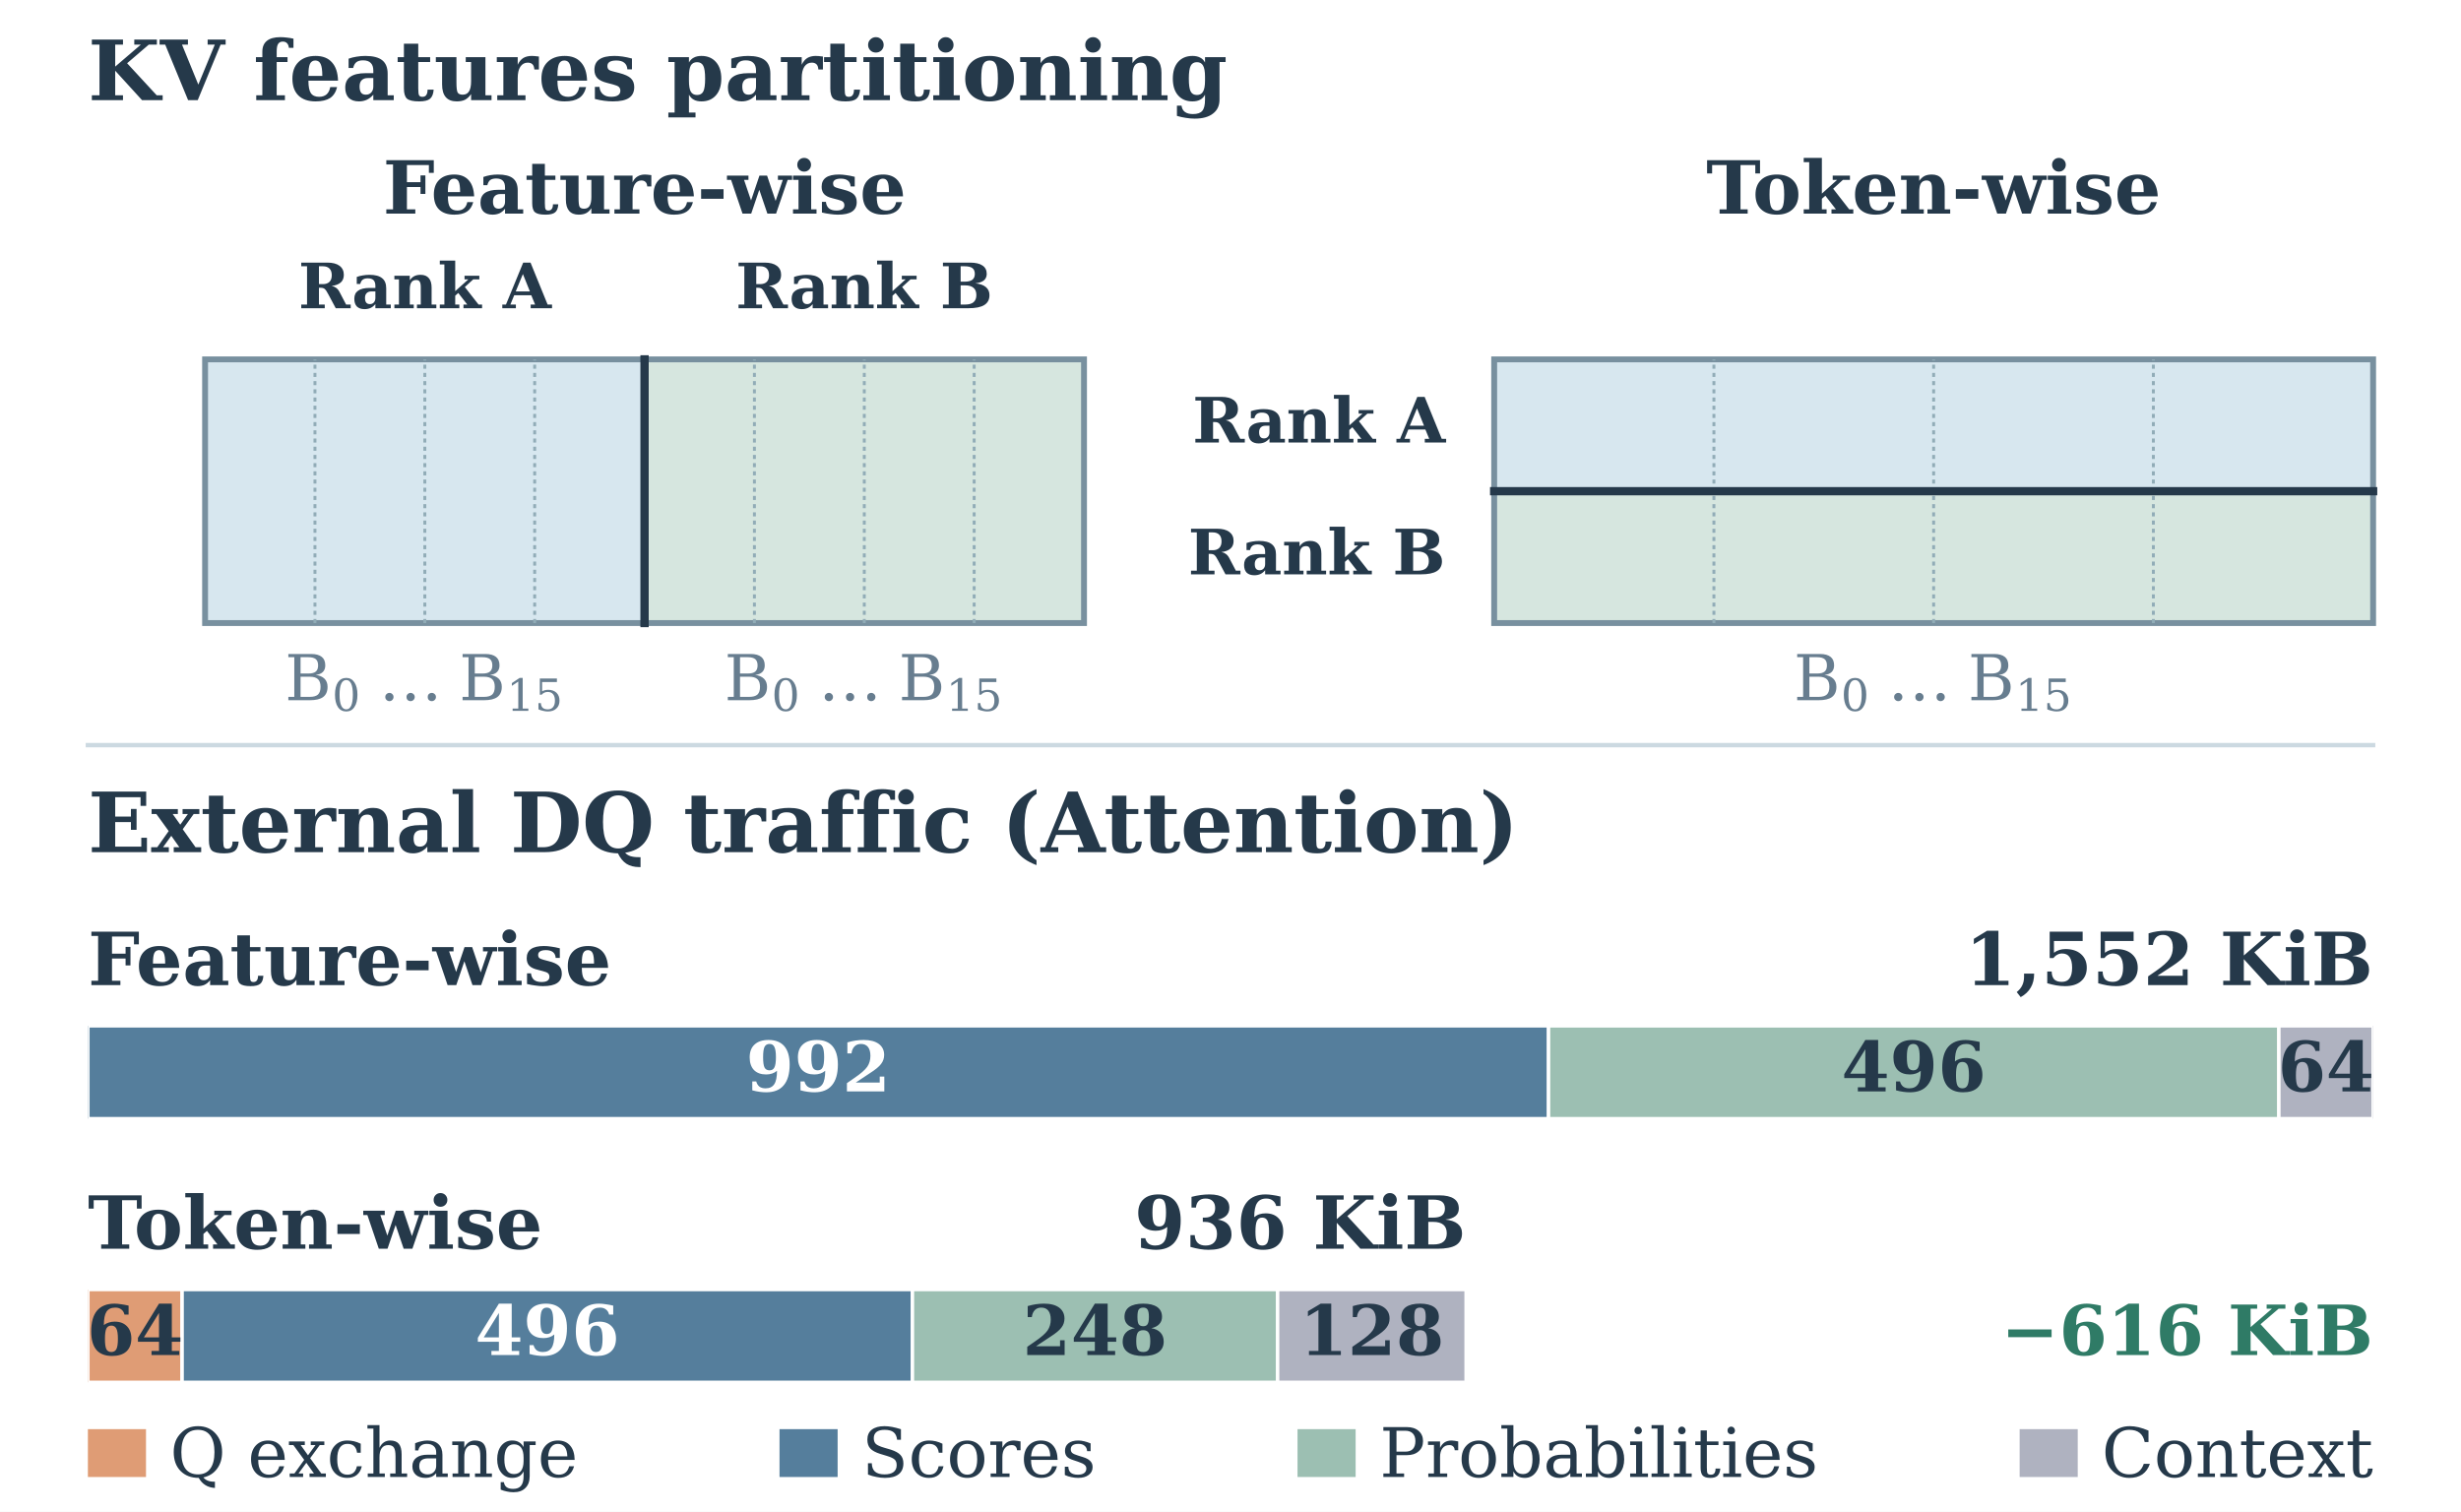
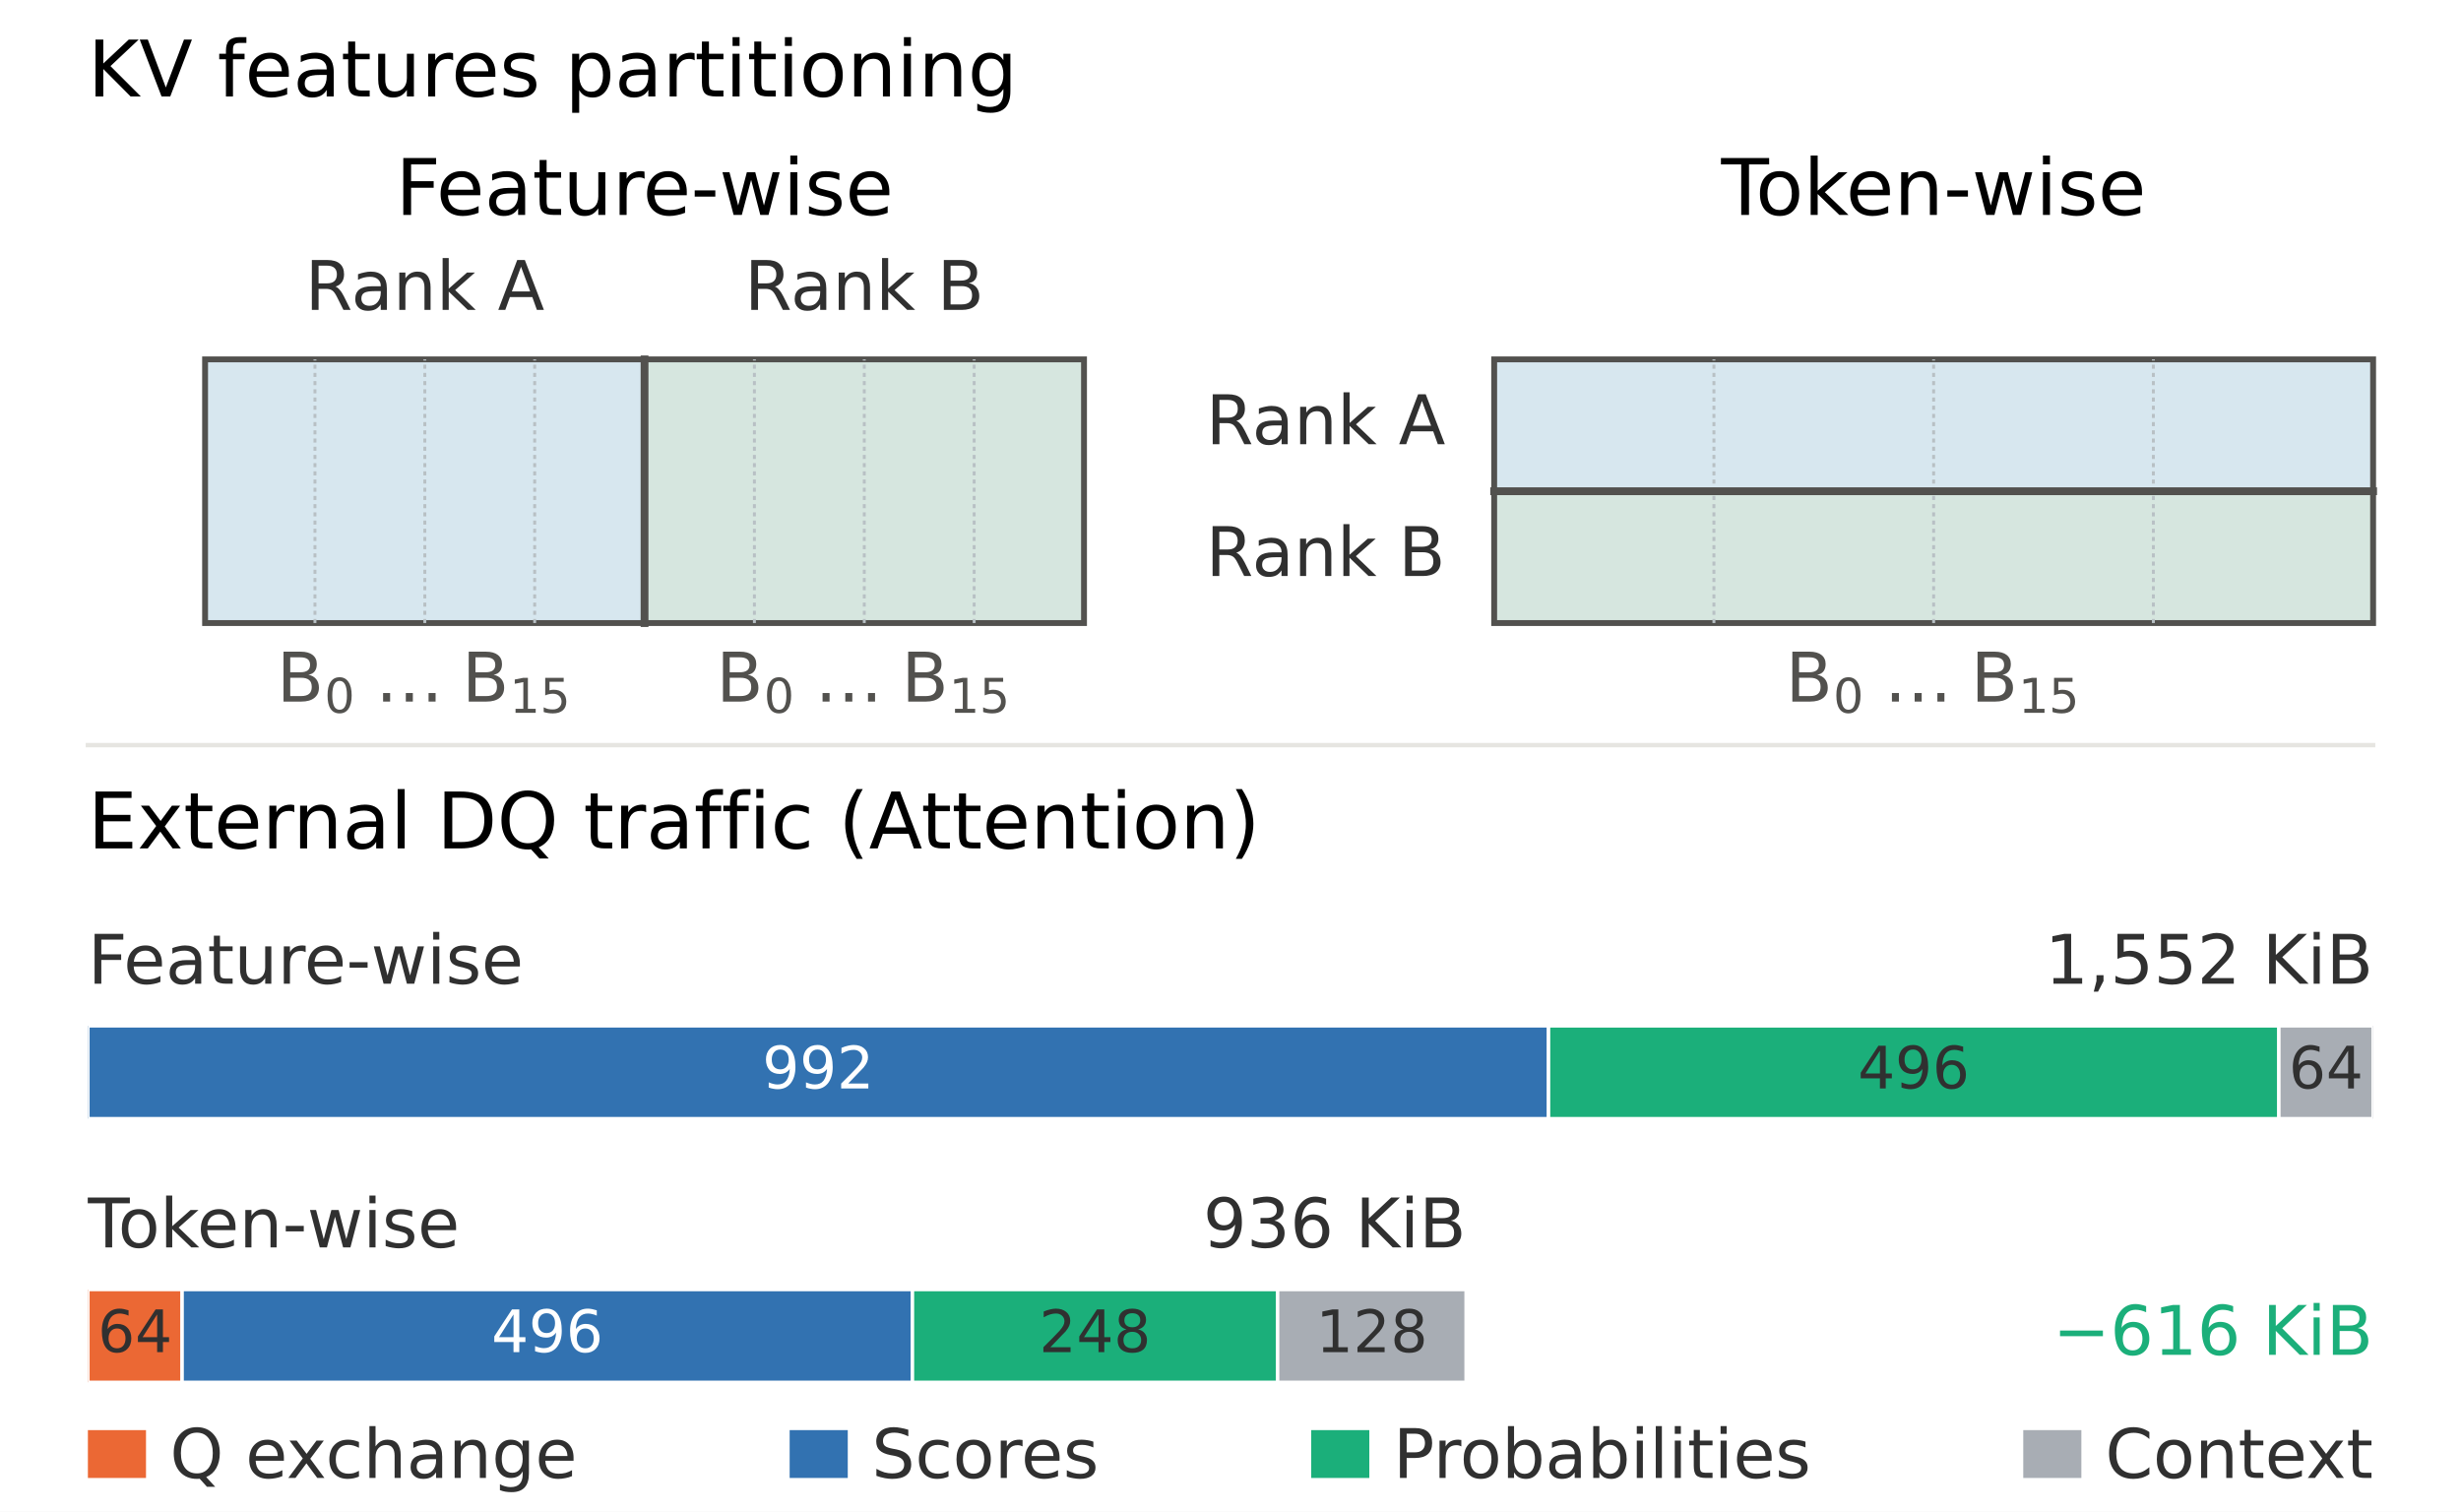
<svg xmlns="http://www.w3.org/2000/svg" width="252pt" height="154.8pt" viewBox="0 0 252 154.8" version="1.1">
  <defs>
    <style type="text/css">*{stroke-linejoin: round; stroke-linecap: butt}</style>
  </defs>
  <g id="figure_1">
    <g id="patch_1">
-       <path d="M 0 154.8  L 252 154.8  L 252 0  L 0 0  z " style="fill: #ffffff" />
+       <path d="M 0 154.8 L 252 154.8 L 252 0 L 0 0 z " style="fill: #ffffff" />
    </g>
    <g id="axes_1">
      <g id="patch_2">
-         <path d="M 21 63.8  L 66 63.8  L 66 36.8  L 21 36.8  z " clip-path="url(#p5fda22f9e8)" style="fill: #d7e7ef" />
+         <path d="M 21 63.8 L 66 63.8 L 66 36.8 L 21 36.8 z " clip-path="url(#p1340c9a916)" style="fill: #d7e7ef" />
      </g>
      <g id="patch_3">
-         <path d="M 66 63.8  L 111 63.8  L 111 36.8  L 66 36.8  z " clip-path="url(#p5fda22f9e8)" style="fill: #d6e6df" />
+         <path d="M 66 63.8 L 111 63.8 L 111 36.8 L 66 36.8 z " clip-path="url(#p1340c9a916)" style="fill: #d6e6df" />
      </g>
      <g id="patch_4">
-         <path d="M 21 63.8  L 111 63.8  L 111 36.8  L 21 36.8  L 21 63.8  z " clip-path="url(#p5fda22f9e8)" style="fill: none; stroke: #78909f; stroke-width: 0.6; stroke-linejoin: miter" />
+         <path d="M 21 63.8 L 111 63.8 L 111 36.8 L 21 36.8 L 21 63.8 z " clip-path="url(#p1340c9a916)" style="fill: none; stroke: #52514e; stroke-width: 0.6; stroke-linejoin: miter" />
      </g>
      <g id="patch_5">
-         <path d="M 153 50.3  L 243 50.3  L 243 36.8  L 153 36.8  z " clip-path="url(#p5fda22f9e8)" style="fill: #d7e7ef" />
+         <path d="M 153 50.3 L 243 50.3 L 243 36.8 L 153 36.8 z " clip-path="url(#p1340c9a916)" style="fill: #d7e7ef" />
      </g>
      <g id="patch_6">
-         <path d="M 153 63.8  L 243 63.8  L 243 50.3  L 153 50.3  z " clip-path="url(#p5fda22f9e8)" style="fill: #d6e6df" />
+         <path d="M 153 63.8 L 243 63.8 L 243 50.3 L 153 50.3 z " clip-path="url(#p1340c9a916)" style="fill: #d6e6df" />
      </g>
      <g id="patch_7">
-         <path d="M 153 63.8  L 243 63.8  L 243 36.8  L 153 36.8  L 153 63.8  z " clip-path="url(#p5fda22f9e8)" style="fill: none; stroke: #78909f; stroke-width: 0.6; stroke-linejoin: miter" />
+         <path d="M 153 63.8 L 243 63.8 L 243 36.8 L 153 36.8 L 153 63.8 z " clip-path="url(#p1340c9a916)" style="fill: none; stroke: #52514e; stroke-width: 0.6; stroke-linejoin: miter" />
      </g>
      <g id="line2d_1">
-         <path d="M 32.25 63.8  L 32.25 36.8  " clip-path="url(#p5fda22f9e8)" style="fill: none; stroke-dasharray: 0.42,0.42; stroke-dashoffset: 0; stroke: #91acb7; stroke-width: 0.3" />
+         <path d="M 32.25 63.8 L 32.25 36.8 " clip-path="url(#p1340c9a916)" style="fill: none; stroke-dasharray: 0.42,0.42; stroke-dashoffset: 0; stroke: #b8c0c4; stroke-width: 0.3" />
      </g>
      <g id="line2d_2">
-         <path d="M 43.5 63.8  L 43.5 36.8  " clip-path="url(#p5fda22f9e8)" style="fill: none; stroke-dasharray: 0.42,0.42; stroke-dashoffset: 0; stroke: #91acb7; stroke-width: 0.3" />
+         <path d="M 43.5 63.8 L 43.5 36.8 " clip-path="url(#p1340c9a916)" style="fill: none; stroke-dasharray: 0.42,0.42; stroke-dashoffset: 0; stroke: #b8c0c4; stroke-width: 0.3" />
      </g>
      <g id="line2d_3">
-         <path d="M 54.75 63.8  L 54.75 36.8  " clip-path="url(#p5fda22f9e8)" style="fill: none; stroke-dasharray: 0.42,0.42; stroke-dashoffset: 0; stroke: #91acb7; stroke-width: 0.3" />
+         <path d="M 54.75 63.8 L 54.75 36.8 " clip-path="url(#p1340c9a916)" style="fill: none; stroke-dasharray: 0.42,0.42; stroke-dashoffset: 0; stroke: #b8c0c4; stroke-width: 0.3" />
      </g>
      <g id="line2d_4">
-         <path d="M 77.25 63.8  L 77.25 36.8  " clip-path="url(#p5fda22f9e8)" style="fill: none; stroke-dasharray: 0.42,0.42; stroke-dashoffset: 0; stroke: #91acb7; stroke-width: 0.3" />
+         <path d="M 77.25 63.8 L 77.25 36.8 " clip-path="url(#p1340c9a916)" style="fill: none; stroke-dasharray: 0.42,0.42; stroke-dashoffset: 0; stroke: #b8c0c4; stroke-width: 0.3" />
      </g>
      <g id="line2d_5">
-         <path d="M 88.5 63.8  L 88.5 36.8  " clip-path="url(#p5fda22f9e8)" style="fill: none; stroke-dasharray: 0.42,0.42; stroke-dashoffset: 0; stroke: #91acb7; stroke-width: 0.3" />
+         <path d="M 88.5 63.8 L 88.5 36.8 " clip-path="url(#p1340c9a916)" style="fill: none; stroke-dasharray: 0.42,0.42; stroke-dashoffset: 0; stroke: #b8c0c4; stroke-width: 0.3" />
      </g>
      <g id="line2d_6">
-         <path d="M 99.75 63.8  L 99.75 36.8  " clip-path="url(#p5fda22f9e8)" style="fill: none; stroke-dasharray: 0.42,0.42; stroke-dashoffset: 0; stroke: #91acb7; stroke-width: 0.3" />
+         <path d="M 99.75 63.8 L 99.75 36.8 " clip-path="url(#p1340c9a916)" style="fill: none; stroke-dasharray: 0.42,0.42; stroke-dashoffset: 0; stroke: #b8c0c4; stroke-width: 0.3" />
      </g>
      <g id="line2d_7">
-         <path d="M 66 63.8  L 66 36.8  " clip-path="url(#p5fda22f9e8)" style="fill: none; stroke: #25394a; stroke-width: 0.85; stroke-linecap: square" />
+         <path d="M 66 63.8 L 66 36.8 " clip-path="url(#p1340c9a916)" style="fill: none; stroke: #52514e; stroke-width: 0.8; stroke-linecap: square" />
      </g>
      <g id="line2d_8">
-         <path d="M 175.5 63.8  L 175.5 36.8  " clip-path="url(#p5fda22f9e8)" style="fill: none; stroke-dasharray: 0.42,0.42; stroke-dashoffset: 0; stroke: #91acb7; stroke-width: 0.3" />
+         <path d="M 175.5 63.8 L 175.5 36.8 " clip-path="url(#p1340c9a916)" style="fill: none; stroke-dasharray: 0.42,0.42; stroke-dashoffset: 0; stroke: #b8c0c4; stroke-width: 0.3" />
      </g>
      <g id="line2d_9">
-         <path d="M 198 63.8  L 198 36.8  " clip-path="url(#p5fda22f9e8)" style="fill: none; stroke-dasharray: 0.42,0.42; stroke-dashoffset: 0; stroke: #91acb7; stroke-width: 0.3" />
+         <path d="M 198 63.8 L 198 36.8 " clip-path="url(#p1340c9a916)" style="fill: none; stroke-dasharray: 0.42,0.42; stroke-dashoffset: 0; stroke: #b8c0c4; stroke-width: 0.3" />
      </g>
      <g id="line2d_10">
-         <path d="M 220.5 63.8  L 220.5 36.8  " clip-path="url(#p5fda22f9e8)" style="fill: none; stroke-dasharray: 0.42,0.42; stroke-dashoffset: 0; stroke: #91acb7; stroke-width: 0.3" />
+         <path d="M 220.5 63.8 L 220.5 36.8 " clip-path="url(#p1340c9a916)" style="fill: none; stroke-dasharray: 0.42,0.42; stroke-dashoffset: 0; stroke: #b8c0c4; stroke-width: 0.3" />
      </g>
      <g id="line2d_11">
-         <path d="M 153 50.3  L 243 50.3  " clip-path="url(#p5fda22f9e8)" style="fill: none; stroke: #25394a; stroke-width: 0.85; stroke-linecap: square" />
+         <path d="M 153 50.3 L 243 50.3 " clip-path="url(#p1340c9a916)" style="fill: none; stroke: #52514e; stroke-width: 0.8; stroke-linecap: square" />
      </g>
      <g id="line2d_12">
-         <path d="M 9 76.3  L 243 76.3  " clip-path="url(#p5fda22f9e8)" style="fill: none; stroke: #ccd9e1; stroke-width: 0.45; stroke-linecap: square" />
+         <path d="M 9 76.3 L 243 76.3 " clip-path="url(#p1340c9a916)" style="fill: none; stroke: #e6e5e1; stroke-width: 0.45; stroke-linecap: square" />
      </g>
      <g id="text_1">
-         <text style="font-weight: 700; font-size: 8.5px; font-family: 'DejaVu Serif'; text-anchor: start; fill: #25394a" x="9" y="10.259" transform="rotate(-0 9 10.25867)">KV features partitioning</text>
+         <text style="font-size: 8px; font-family: 'DejaVu Sans'; text-anchor: start" x="9" y="9.879" transform="rotate(-0 9 9.87875)">KV features partitioning</text>
      </g>
      <g id="text_2">
-         <text style="font-weight: 700; font-size: 7.5px; font-family: 'DejaVu Serif'; text-anchor: middle; fill: #25394a" x="66" y="21.87" transform="rotate(-0 66 21.86953)">Feature-wise</text>
+         <text style="font-size: 8px; font-family: 'DejaVu Sans'; text-anchor: middle" x="66" y="22.008" transform="rotate(-0 66 22.0075)">Feature-wise</text>
      </g>
      <g id="text_3">
-         <text style="font-weight: 700; font-size: 6.4px; font-family: 'DejaVu Serif'; text-anchor: middle; fill: #25394a" x="43.5" y="31.566" transform="rotate(-0 43.5 31.566)">Rank A</text>
+         <text style="font-size: 7px; font-family: 'DejaVu Sans'; text-anchor: middle; fill: #303030" x="43.5" y="31.732" transform="rotate(-0 43.5 31.73156)">Rank A</text>
      </g>
      <g id="text_4">
-         <g style="fill: #677d8f" transform="translate(29.1675 72.59359)">
+         <g style="fill: #52514e" transform="translate(28.345 72.73156)">
          <text>
-             <tspan x="0" y="-0.891" style="font-size: 6.5px; font-family: 'DejaVu Serif'; fill: #677d8f">B</tspan>
-             <tspan x="9.629" y="-0.891" style="font-size: 6.5px; font-family: 'DejaVu Serif'; fill: #677d8f">…</tspan>
-             <tspan x="17.841" y="-0.891" style="font-size: 6.5px; font-family: 'DejaVu Serif'; fill: #677d8f">B</tspan>
-             <tspan x="4.84" y="0.202" style="font-size: 4.55px; font-family: 'DejaVu Serif'; fill: #677d8f">0</tspan>
-             <tspan x="22.682" y="0.202" style="font-size: 4.55px; font-family: 'DejaVu Serif'; fill: #677d8f">1</tspan>
-             <tspan x="25.577" y="0.202" style="font-size: 4.55px; font-family: 'DejaVu Serif'; fill: #677d8f">5</tspan>
+             <tspan x="0" y="-0.891" style="font-size: 7px; font-family: 'DejaVu Sans'; fill: #52514e">B</tspan>
+             <tspan x="10.072" y="-0.891" style="font-size: 7px; font-family: 'DejaVu Sans'; fill: #52514e">…</tspan>
+             <tspan x="18.966" y="-0.891" style="font-size: 7px; font-family: 'DejaVu Sans'; fill: #52514e">B</tspan>
+             <tspan x="4.869" y="0.258" style="font-size: 4.9px; font-family: 'DejaVu Sans'; fill: #52514e">0</tspan>
+             <tspan x="23.836" y="0.258" style="font-size: 4.9px; font-family: 'DejaVu Sans'; fill: #52514e">1</tspan>
+             <tspan x="26.953" y="0.258" style="font-size: 4.9px; font-family: 'DejaVu Sans'; fill: #52514e">5</tspan>
          </text>
        </g>
      </g>
      <g id="text_5">
-         <text style="font-weight: 700; font-size: 6.4px; font-family: 'DejaVu Serif'; text-anchor: middle; fill: #25394a" x="88.5" y="31.566" transform="rotate(-0 88.5 31.566)">Rank B</text>
+         <text style="font-size: 7px; font-family: 'DejaVu Sans'; text-anchor: middle; fill: #303030" x="88.5" y="31.732" transform="rotate(-0 88.5 31.73156)">Rank B</text>
      </g>
      <g id="text_6">
-         <g style="fill: #677d8f" transform="translate(74.1675 72.59359)">
+         <g style="fill: #52514e" transform="translate(73.345 72.73156)">
          <text>
-             <tspan x="0" y="-0.891" style="font-size: 6.5px; font-family: 'DejaVu Serif'; fill: #677d8f">B</tspan>
-             <tspan x="9.629" y="-0.891" style="font-size: 6.5px; font-family: 'DejaVu Serif'; fill: #677d8f">…</tspan>
-             <tspan x="17.841" y="-0.891" style="font-size: 6.5px; font-family: 'DejaVu Serif'; fill: #677d8f">B</tspan>
-             <tspan x="4.84" y="0.202" style="font-size: 4.55px; font-family: 'DejaVu Serif'; fill: #677d8f">0</tspan>
-             <tspan x="22.682" y="0.202" style="font-size: 4.55px; font-family: 'DejaVu Serif'; fill: #677d8f">1</tspan>
-             <tspan x="25.577" y="0.202" style="font-size: 4.55px; font-family: 'DejaVu Serif'; fill: #677d8f">5</tspan>
+             <tspan x="0" y="-0.891" style="font-size: 7px; font-family: 'DejaVu Sans'; fill: #52514e">B</tspan>
+             <tspan x="10.072" y="-0.891" style="font-size: 7px; font-family: 'DejaVu Sans'; fill: #52514e">…</tspan>
+             <tspan x="18.966" y="-0.891" style="font-size: 7px; font-family: 'DejaVu Sans'; fill: #52514e">B</tspan>
+             <tspan x="4.869" y="0.258" style="font-size: 4.9px; font-family: 'DejaVu Sans'; fill: #52514e">0</tspan>
+             <tspan x="23.836" y="0.258" style="font-size: 4.9px; font-family: 'DejaVu Sans'; fill: #52514e">1</tspan>
+             <tspan x="26.953" y="0.258" style="font-size: 4.9px; font-family: 'DejaVu Sans'; fill: #52514e">5</tspan>
          </text>
        </g>
      </g>
      <g id="text_7">
-         <text style="font-weight: 700; font-size: 7.5px; font-family: 'DejaVu Serif'; text-anchor: middle; fill: #25394a" x="198" y="21.87" transform="rotate(-0 198 21.86953)">Token-wise</text>
+         <text style="font-size: 8px; font-family: 'DejaVu Sans'; text-anchor: middle" x="198" y="22.008" transform="rotate(-0 198 22.0075)">Token-wise</text>
      </g>
      <g id="text_8">
-         <text style="font-weight: 700; font-size: 6.4px; font-family: 'DejaVu Serif'; text-anchor: end; fill: #25394a" x="148" y="45.316" transform="rotate(-0 148 45.316)">Rank A</text>
+         <text style="font-size: 7px; font-family: 'DejaVu Sans'; text-anchor: end; fill: #303030" x="148" y="45.482" transform="rotate(-0 148 45.48156)">Rank A</text>
      </g>
      <g id="text_9">
-         <text style="font-weight: 700; font-size: 6.4px; font-family: 'DejaVu Serif'; text-anchor: end; fill: #25394a" x="148" y="58.816" transform="rotate(-0 148 58.816)">Rank B</text>
+         <text style="font-size: 7px; font-family: 'DejaVu Sans'; text-anchor: end; fill: #303030" x="148" y="58.982" transform="rotate(-0 148 58.98156)">Rank B</text>
      </g>
      <g id="text_10">
-         <g style="fill: #677d8f" transform="translate(183.6675 72.59359)">
+         <g style="fill: #52514e" transform="translate(182.845 72.73156)">
          <text>
-             <tspan x="0" y="-0.891" style="font-size: 6.5px; font-family: 'DejaVu Serif'; fill: #677d8f">B</tspan>
-             <tspan x="9.629" y="-0.891" style="font-size: 6.5px; font-family: 'DejaVu Serif'; fill: #677d8f">…</tspan>
-             <tspan x="17.841" y="-0.891" style="font-size: 6.5px; font-family: 'DejaVu Serif'; fill: #677d8f">B</tspan>
-             <tspan x="4.84" y="0.202" style="font-size: 4.55px; font-family: 'DejaVu Serif'; fill: #677d8f">0</tspan>
-             <tspan x="22.682" y="0.202" style="font-size: 4.55px; font-family: 'DejaVu Serif'; fill: #677d8f">1</tspan>
-             <tspan x="25.577" y="0.202" style="font-size: 4.55px; font-family: 'DejaVu Serif'; fill: #677d8f">5</tspan>
+             <tspan x="0" y="-0.891" style="font-size: 7px; font-family: 'DejaVu Sans'; fill: #52514e">B</tspan>
+             <tspan x="10.072" y="-0.891" style="font-size: 7px; font-family: 'DejaVu Sans'; fill: #52514e">…</tspan>
+             <tspan x="18.966" y="-0.891" style="font-size: 7px; font-family: 'DejaVu Sans'; fill: #52514e">B</tspan>
+             <tspan x="4.869" y="0.258" style="font-size: 4.9px; font-family: 'DejaVu Sans'; fill: #52514e">0</tspan>
+             <tspan x="23.836" y="0.258" style="font-size: 4.9px; font-family: 'DejaVu Sans'; fill: #52514e">1</tspan>
+             <tspan x="26.953" y="0.258" style="font-size: 4.9px; font-family: 'DejaVu Sans'; fill: #52514e">5</tspan>
          </text>
        </g>
      </g>
    </g>
    <g id="axes_2">
      <g id="patch_8">
-         <path d="M 9 114.55  L 158.567 114.55  L 158.567 105.05  L 9 105.05  z " clip-path="url(#p1af8a8f2c5)" style="fill: #557e9c; stroke: #ffffff; stroke-width: 0.35; stroke-linejoin: miter" />
+         <path d="M 9 114.55 L 158.567 114.55 L 158.567 105.05 L 9 105.05 z " clip-path="url(#p5bc82b50a1)" style="fill: #3272b1; stroke: #ffffff; stroke-width: 0.35; stroke-linejoin: miter" />
      </g>
      <g id="patch_9">
-         <path d="M 158.567 114.55  L 233.351 114.55  L 233.351 105.05  L 158.567 105.05  z " clip-path="url(#p1af8a8f2c5)" style="fill: #9cbfb2; stroke: #ffffff; stroke-width: 0.35; stroke-linejoin: miter" />
+         <path d="M 158.567 114.55 L 233.351 114.55 L 233.351 105.05 L 158.567 105.05 z " clip-path="url(#p5bc82b50a1)" style="fill: #1baf7a; stroke: #ffffff; stroke-width: 0.35; stroke-linejoin: miter" />
      </g>
      <g id="patch_10">
-         <path d="M 233.351 114.55  L 243 114.55  L 243 105.05  L 233.351 105.05  z " clip-path="url(#p1af8a8f2c5)" style="fill: #afb2c0; stroke: #ffffff; stroke-width: 0.35; stroke-linejoin: miter" />
+         <path d="M 233.351 114.55 L 243 114.55 L 243 105.05 L 233.351 105.05 z " clip-path="url(#p5bc82b50a1)" style="fill: #a8adb4; stroke: #ffffff; stroke-width: 0.35; stroke-linejoin: miter" />
      </g>
      <g id="patch_11">
-         <path d="M 9 141.55  L 18.649 141.55  L 18.649 132.05  L 9 132.05  z " clip-path="url(#p1af8a8f2c5)" style="fill: #df9c75; stroke: #ffffff; stroke-width: 0.35; stroke-linejoin: miter" />
+         <path d="M 9 141.55 L 18.649 141.55 L 18.649 132.05 L 9 132.05 z " clip-path="url(#p5bc82b50a1)" style="fill: #eb6834; stroke: #ffffff; stroke-width: 0.35; stroke-linejoin: miter" />
      </g>
      <g id="patch_12">
-         <path d="M 18.649 141.55  L 93.433 141.55  L 93.433 132.05  L 18.649 132.05  z " clip-path="url(#p1af8a8f2c5)" style="fill: #557e9c; stroke: #ffffff; stroke-width: 0.35; stroke-linejoin: miter" />
+         <path d="M 18.649 141.55 L 93.433 141.55 L 93.433 132.05 L 18.649 132.05 z " clip-path="url(#p5bc82b50a1)" style="fill: #3272b1; stroke: #ffffff; stroke-width: 0.35; stroke-linejoin: miter" />
      </g>
      <g id="patch_13">
-         <path d="M 93.433 141.55  L 130.825 141.55  L 130.825 132.05  L 93.433 132.05  z " clip-path="url(#p1af8a8f2c5)" style="fill: #9cbfb2; stroke: #ffffff; stroke-width: 0.35; stroke-linejoin: miter" />
+         <path d="M 93.433 141.55 L 130.825 141.55 L 130.825 132.05 L 93.433 132.05 z " clip-path="url(#p5bc82b50a1)" style="fill: #1baf7a; stroke: #ffffff; stroke-width: 0.35; stroke-linejoin: miter" />
      </g>
      <g id="patch_14">
-         <path d="M 130.825 141.55  L 150.124 141.55  L 150.124 132.05  L 130.825 132.05  z " clip-path="url(#p1af8a8f2c5)" style="fill: #afb2c0; stroke: #ffffff; stroke-width: 0.35; stroke-linejoin: miter" />
+         <path d="M 130.825 141.55 L 150.124 141.55 L 150.124 132.05 L 130.825 132.05 z " clip-path="url(#p5bc82b50a1)" style="fill: #a8adb4; stroke: #ffffff; stroke-width: 0.35; stroke-linejoin: miter" />
      </g>
      <g id="text_11">
-         <text style="font-weight: 700; font-size: 8.5px; font-family: 'DejaVu Serif'; text-anchor: start; fill: #25394a" x="9" y="87.259" transform="rotate(-0 9 87.25867)">External DQ traffic (Attention)</text>
+         <text style="font-size: 8px; font-family: 'DejaVu Sans'; text-anchor: start" x="9" y="86.879" transform="rotate(-0 9 86.87875)">External DQ traffic (Attention)</text>
      </g>
      <g id="text_12">
-         <text style="font-weight: 700; font-size: 7.1px; font-family: 'DejaVu Serif'; text-anchor: middle; fill: #ffffff" x="83.784" y="111.759" transform="rotate(-0 83.78351 111.7592)">992</text>
+         <text style="font-size: 6px; font-family: 'DejaVu Sans'; text-anchor: middle; fill: #ffffff" x="83.784" y="111.456" transform="rotate(-0 83.78351 111.4556)">992</text>
      </g>
      <g id="text_13">
-         <text style="font-weight: 700; font-size: 7.1px; font-family: 'DejaVu Serif'; text-anchor: middle; fill: #25394a" x="195.959" y="111.759" transform="rotate(-0 195.9588 111.7592)">496</text>
+         <text style="font-size: 6px; font-family: 'DejaVu Sans'; text-anchor: middle; fill: #303030" x="195.959" y="111.456" transform="rotate(-0 195.9588 111.4556)">496</text>
      </g>
      <g id="text_14">
-         <text style="font-weight: 700; font-size: 7.1px; font-family: 'DejaVu Serif'; text-anchor: middle; fill: #25394a" x="238.175" y="111.759" transform="rotate(-0 238.1753 111.7592)">64</text>
+         <text style="font-size: 6px; font-family: 'DejaVu Sans'; text-anchor: middle; fill: #303030" x="238.175" y="111.456" transform="rotate(-0 238.1753 111.4556)">64</text>
      </g>
      <g id="text_15">
-         <text style="font-weight: 700; font-size: 7.5px; font-family: 'DejaVu Serif'; text-anchor: start; fill: #25394a" x="9" y="100.87" transform="rotate(-0 9 100.8695)">Feature-wise</text>
+         <text style="font-size: 7px; font-family: 'DejaVu Sans'; text-anchor: start; fill: #303030" x="9" y="100.732" transform="rotate(-0 9 100.7316)">Feature-wise</text>
      </g>
      <g id="text_16">
-         <text style="font-weight: 700; font-size: 7.5px; font-family: 'DejaVu Serif'; text-anchor: end; fill: #25394a" x="243" y="100.87" transform="rotate(-0 243 100.8695)">1,552 KiB</text>
+         <text style="font-size: 7px; font-family: 'DejaVu Sans'; text-anchor: end; fill: #303030" x="243" y="100.732" transform="rotate(-0 243 100.7316)">1,552 KiB</text>
      </g>
      <g id="text_17">
-         <text style="font-weight: 700; font-size: 7.1px; font-family: 'DejaVu Serif'; text-anchor: middle; fill: #25394a" x="13.825" y="138.759" transform="rotate(-0 13.82474 138.7592)">64</text>
+         <text style="font-size: 6px; font-family: 'DejaVu Sans'; text-anchor: middle; fill: #303030" x="13.825" y="138.456" transform="rotate(-0 13.82474 138.4556)">64</text>
      </g>
      <g id="text_18">
-         <text style="font-weight: 700; font-size: 7.1px; font-family: 'DejaVu Serif'; text-anchor: middle; fill: #ffffff" x="56.041" y="138.759" transform="rotate(-0 56.04124 138.7592)">496</text>
+         <text style="font-size: 6px; font-family: 'DejaVu Sans'; text-anchor: middle; fill: #ffffff" x="56.041" y="138.456" transform="rotate(-0 56.04124 138.4556)">496</text>
      </g>
      <g id="text_19">
-         <text style="font-weight: 700; font-size: 7.1px; font-family: 'DejaVu Serif'; text-anchor: middle; fill: #25394a" x="112.129" y="138.759" transform="rotate(-0 112.1289 138.7592)">248</text>
+         <text style="font-size: 6px; font-family: 'DejaVu Sans'; text-anchor: middle; fill: #303030" x="112.129" y="138.456" transform="rotate(-0 112.1289 138.4556)">248</text>
      </g>
      <g id="text_20">
-         <text style="font-weight: 700; font-size: 7.1px; font-family: 'DejaVu Serif'; text-anchor: middle; fill: #25394a" x="140.474" y="138.759" transform="rotate(-0 140.4742 138.7592)">128</text>
+         <text style="font-size: 6px; font-family: 'DejaVu Sans'; text-anchor: middle; fill: #303030" x="140.474" y="138.456" transform="rotate(-0 140.4742 138.4556)">128</text>
      </g>
      <g id="text_21">
-         <text style="font-weight: 700; font-size: 7.5px; font-family: 'DejaVu Serif'; text-anchor: start; fill: #25394a" x="9" y="127.87" transform="rotate(-0 9 127.8695)">Token-wise</text>
+         <text style="font-size: 7px; font-family: 'DejaVu Sans'; text-anchor: start; fill: #303030" x="9" y="127.732" transform="rotate(-0 9 127.7316)">Token-wise</text>
      </g>
      <g id="text_22">
-         <text style="font-weight: 700; font-size: 7.5px; font-family: 'DejaVu Serif'; text-anchor: end; fill: #25394a" x="150.124" y="127.87" transform="rotate(-0 150.1237 127.8695)">936 KiB</text>
+         <text style="font-size: 7px; font-family: 'DejaVu Sans'; text-anchor: end; fill: #303030" x="150.124" y="127.732" transform="rotate(-0 150.1237 127.7316)">936 KiB</text>
      </g>
      <g id="text_23">
-         <text style="font-weight: 700; font-size: 7.1px; font-family: 'DejaVu Serif'; text-anchor: end; fill: #2f7b66" x="243" y="138.759" transform="rotate(-0 243 138.7592)">−616 KiB</text>
+         <text style="font-size: 7px; font-family: 'DejaVu Sans'; text-anchor: end; fill: #1baf7a" x="243" y="138.732" transform="rotate(-0 243 138.7316)">−616 KiB</text>
      </g>
    </g>
    <g id="legend_1">
      <g id="patch_15">
-         <path d="M 9 151.245  L 14.95 151.245  L 14.95 146.345  L 9 146.345  z " style="fill: #df9c75" />
+         <path d="M 9 151.344 L 14.95 151.344 L 14.95 146.444 L 9 146.444 z " style="fill: #eb6834" />
      </g>
      <g id="text_24">
-         <text style="font-size: 7px; font-family: 'DejaVu Serif'; text-anchor: start; fill: #25394a" x="17.4" y="151.245" transform="rotate(-0 17.4 151.2447)">Q exchange</text>
+         <text style="font-size: 7px; font-family: 'DejaVu Sans'; text-anchor: start; fill: #303030" x="17.4" y="151.344" transform="rotate(-0 17.4 151.3442)">Q exchange</text>
      </g>
      <g id="patch_16">
-         <path d="M 79.821 151.245  L 85.771 151.245  L 85.771 146.345  L 79.821 146.345  z " style="fill: #557e9c" />
+         <path d="M 80.859 151.344 L 86.809 151.344 L 86.809 146.444 L 80.859 146.444 z " style="fill: #3272b1" />
      </g>
      <g id="text_25">
-         <text style="font-size: 7px; font-family: 'DejaVu Serif'; text-anchor: start; fill: #25394a" x="88.221" y="151.245" transform="rotate(-0 88.22099 151.2447)">Scores</text>
+         <text style="font-size: 7px; font-family: 'DejaVu Sans'; text-anchor: start; fill: #303030" x="89.259" y="151.344" transform="rotate(-0 89.25859 151.3442)">Scores</text>
      </g>
      <g id="patch_17">
-         <path d="M 132.863 151.245  L 138.813 151.245  L 138.813 146.345  L 132.863 146.345  z " style="fill: #9cbfb2" />
+         <path d="M 134.265 151.344 L 140.215 151.344 L 140.215 146.444 L 134.265 146.444 z " style="fill: #1baf7a" />
      </g>
      <g id="text_26">
-         <text style="font-size: 7px; font-family: 'DejaVu Serif'; text-anchor: start; fill: #25394a" x="141.263" y="151.245" transform="rotate(-0 141.2631 151.2447)">Probabilities</text>
+         <text style="font-size: 7px; font-family: 'DejaVu Sans'; text-anchor: start; fill: #303030" x="142.665" y="151.344" transform="rotate(-0 142.6645 151.3442)">Probabilities</text>
      </g>
      <g id="patch_18">
-         <path d="M 206.805 151.245  L 212.755 151.245  L 212.755 146.345  L 206.805 146.345  z " style="fill: #afb2c0" />
+         <path d="M 207.176 151.344 L 213.126 151.344 L 213.126 146.444 L 207.176 146.444 z " style="fill: #a8adb4" />
      </g>
      <g id="text_27">
-         <text style="font-size: 7px; font-family: 'DejaVu Serif'; text-anchor: start; fill: #25394a" x="215.205" y="151.245" transform="rotate(-0 215.2045 151.2447)">Context</text>
+         <text style="font-size: 7px; font-family: 'DejaVu Sans'; text-anchor: start; fill: #303030" x="215.576" y="151.344" transform="rotate(-0 215.5764 151.3442)">Context</text>
      </g>
    </g>
  </g>
  <defs>
-     <clipPath id="p5fda22f9e8">
+     <clipPath id="p1340c9a916">
      <rect x="0" y="0" width="252" height="154.8" />
    </clipPath>
-     <clipPath id="p1af8a8f2c5">
+     <clipPath id="p5bc82b50a1">
      <rect x="9" y="78.8" width="234" height="76" />
    </clipPath>
  </defs>
</svg>
